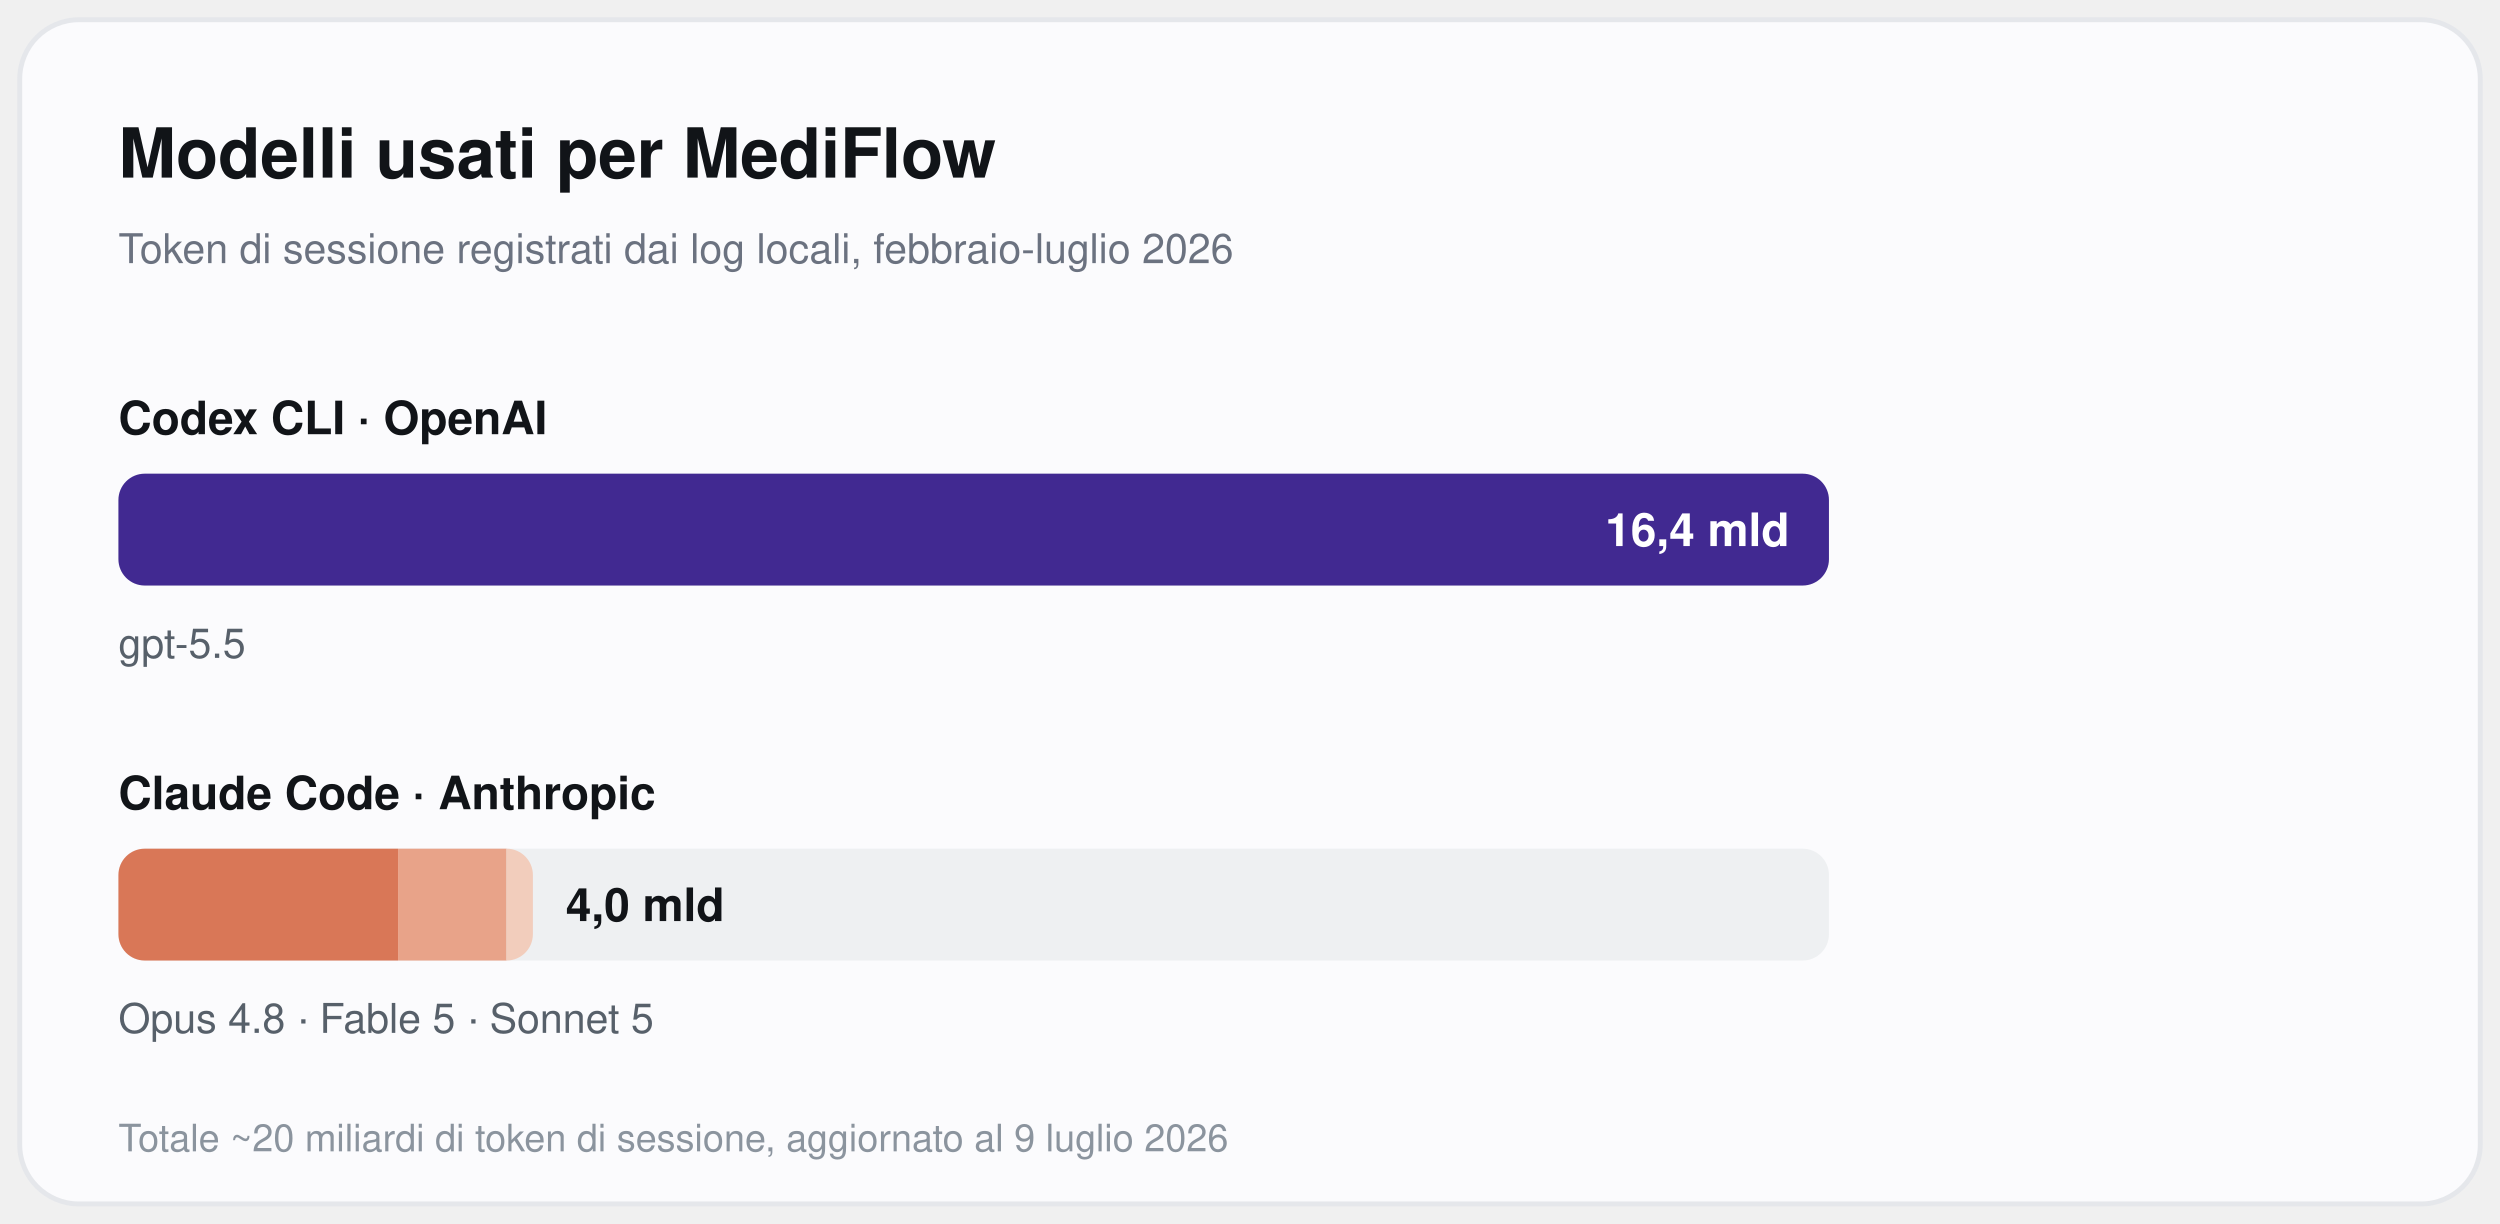
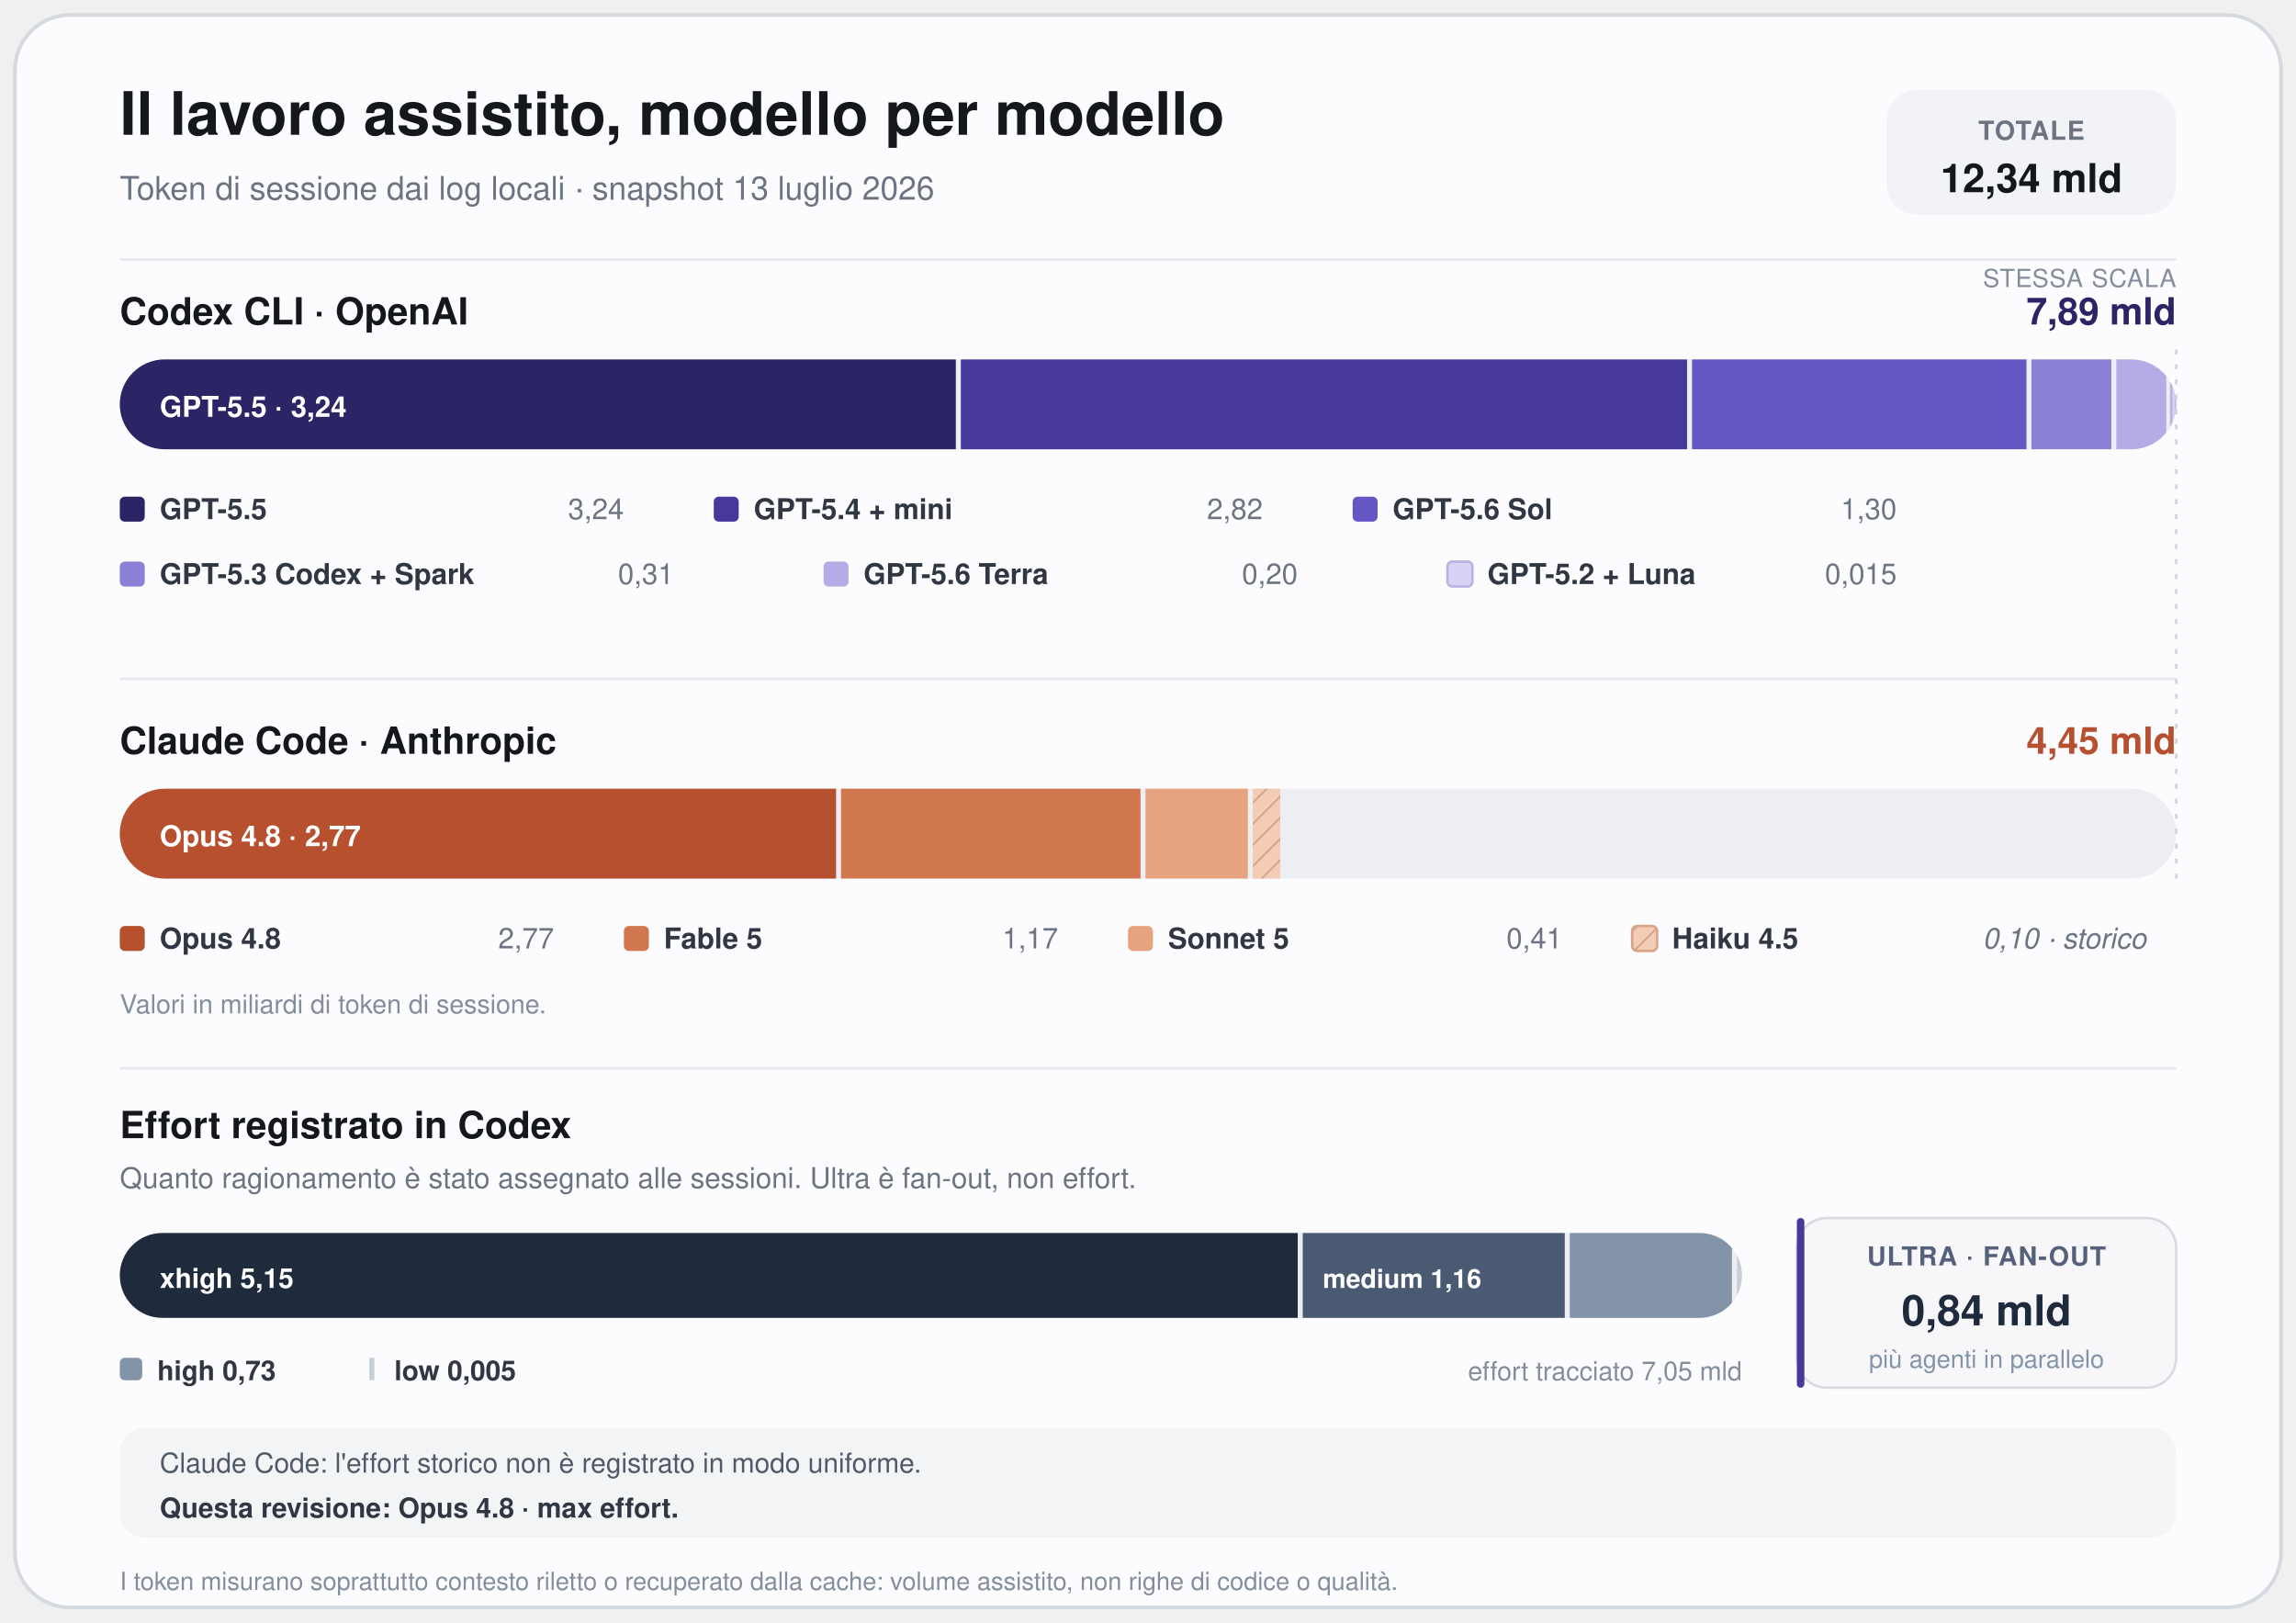
- <svg xmlns="http://www.w3.org/2000/svg" viewBox="0 0 760 372" width="760" height="372" role="img" aria-label="Modelli usati per MediFlow: Codex CLI (gpt-5.5) 16,4 miliardi di token, Claude Code (Opus 4.8, Fable 5, Sonnet 5) 4,0 miliardi">
+ <svg xmlns="http://www.w3.org/2000/svg" viewBox="0 0 920 650" width="920" height="650" role="img" aria-label="Uso dei modelli per MediFlow. Codex CLI: circa 7,89 miliardi di token, suddivisi tra GPT-5.5, GPT-5.4 e mini, GPT-5.6 Sol, GPT-5.3 Codex e Spark, GPT-5.6 Terra e modelli minori. Claude Code: circa 4,45 miliardi, suddivisi tra Opus 4.8, Fable 5, Sonnet 5 e Haiku 4.5 storico. Effort Codex: 5,15 miliardi xhigh, 1,16 medium, 0,73 high, 0,005 low; Ultra fan-out 0,84 miliardi. Questa revisione usa Opus 4.8 max.">
  <defs>
-     <clipPath id="claudeBar">
-       <rect x="36" y="258" width="126" height="34" rx="8" />
+     <clipPath id="codex-bar">
+       <rect x="48" y="144" width="824" height="36" rx="18" />
    </clipPath>
+     <clipPath id="claude-bar">
+       <rect x="48" y="316" width="824" height="36" rx="18" />
+     </clipPath>
+     <clipPath id="effort-bar">
+       <rect x="48" y="494" width="650" height="34" rx="17" />
+     </clipPath>
+     <pattern id="historical-hatch" width="6" height="6" patternUnits="userSpaceOnUse" patternTransform="rotate(45)">
+       <rect width="6" height="6" fill="#f2ccb4" />
+       <line x1="0" y1="0" x2="0" y2="6" stroke="#d8a58a" stroke-width="1.5" />
+     </pattern>
  </defs>
-   <rect x="6" y="6" width="748" height="360" rx="18" fill="#fbfbfd" stroke="#e5e7eb" stroke-width="1.5" />
-   <text x="36" y="54" font-family="-apple-system,Segoe UI,Helvetica,Arial,sans-serif" font-size="21" font-weight="700" fill="#111418">Modelli usati per MediFlow</text>
-   <text x="36" y="80" font-family="-apple-system,Segoe UI,Helvetica,Arial,sans-serif" font-size="12.5" fill="#6b7280">Token di sessione registrati dai log locali, febbraio-luglio 2026</text>
-   <text x="36" y="132" font-family="-apple-system,Segoe UI,Helvetica,Arial,sans-serif" font-size="14" font-weight="600" fill="#111418">Codex CLI · OpenAI</text>
-   <rect x="36" y="144" width="520" height="34" rx="8" fill="#eef0f2" />
-   <rect x="36" y="144" width="520" height="34" rx="8" fill="#412991" />
-   <text x="544" y="166" text-anchor="end" font-family="-apple-system,Segoe UI,Helvetica,Arial,sans-serif" font-size="14" font-weight="700" fill="#ffffff">16,4 mld</text>
-   <text x="36" y="200" font-family="-apple-system,Segoe UI,Helvetica,Arial,sans-serif" font-size="12.5" fill="#57606a">gpt-5.5</text>
-   <text x="36" y="246" font-family="-apple-system,Segoe UI,Helvetica,Arial,sans-serif" font-size="14" font-weight="600" fill="#111418">Claude Code · Anthropic</text>
-   <rect x="36" y="258" width="520" height="34" rx="8" fill="#eef0f2" />
-   <g clip-path="url(#claudeBar)">
-     <rect x="36" y="258" width="85" height="34" fill="#d97757" />
-     <rect x="121" y="258" width="33" height="34" fill="#e8a389" />
-     <rect x="154" y="258" width="8" height="34" fill="#f2cdbc" />
+   <rect x="6" y="6" width="908" height="638" rx="22" fill="#fcfcfe" stroke="#d5dae1" stroke-width="1.5" />
+   <text x="48" y="54" font-family="-apple-system,Segoe UI,Helvetica,Arial,sans-serif" font-size="24" font-weight="700" fill="#14181d">Il lavoro assistito, modello per modello</text>
+   <text x="48" y="80" font-family="-apple-system,Segoe UI,Helvetica,Arial,sans-serif" font-size="13" fill="#6b7480">Token di sessione dai log locali · snapshot 13 luglio 2026</text>
+   <rect x="756" y="36" width="116" height="50" rx="12" fill="#f2f3f6" />
+   <text x="814" y="56" text-anchor="middle" font-family="-apple-system,Segoe UI,Helvetica,Arial,sans-serif" font-size="10.5" font-weight="700" letter-spacing="0.4" fill="#6b7480">TOTALE</text>
+   <text x="814" y="77" text-anchor="middle" font-family="-apple-system,Segoe UI,Helvetica,Arial,sans-serif" font-size="16" font-weight="700" fill="#14181d">12,34 mld</text>
+   <line x1="48" y1="104" x2="872" y2="104" stroke="#e6e9ee" stroke-width="1" />
+   <text x="48" y="130" font-family="-apple-system,Segoe UI,Helvetica,Arial,sans-serif" font-size="15" font-weight="700" fill="#14181d">Codex CLI · OpenAI</text>
+   <text x="872" y="130" text-anchor="end" font-family="-apple-system,Segoe UI,Helvetica,Arial,sans-serif" font-size="15" font-weight="700" fill="#2b2465">7,89 mld</text>
+   <text x="872" y="115" text-anchor="end" font-family="-apple-system,Segoe UI,Helvetica,Arial,sans-serif" font-size="10" letter-spacing="0.35" fill="#838d9b">STESSA SCALA</text>
+   <rect x="48" y="144" width="824" height="36" rx="18" fill="#eceef2" />
+   <g clip-path="url(#codex-bar)">
+     <rect x="48" y="144" width="335" height="36" fill="#2b2465" />
+     <rect x="385" y="144" width="291" height="36" fill="#46399b" />
+     <rect x="678" y="144" width="134" height="36" fill="#6357c4" />
+     <rect x="814" y="144" width="32" height="36" fill="#8a80d6" />
+     <rect x="848" y="144" width="20" height="36" fill="#b3ace6" />
+     <rect x="870" y="144" width="2" height="36" fill="#d7d3f2" stroke="#b9b3e0" stroke-width="1" />
  </g>
-   <text x="172" y="280" font-family="-apple-system,Segoe UI,Helvetica,Arial,sans-serif" font-size="14" font-weight="700" fill="#111418">4,0 mld</text>
-   <text x="36" y="314" font-family="-apple-system,Segoe UI,Helvetica,Arial,sans-serif" font-size="12.5" fill="#57606a">Opus 4.8 · Fable 5 · Sonnet 5</text>
-   <text x="36" y="350" font-family="-apple-system,Segoe UI,Helvetica,Arial,sans-serif" font-size="11.5" fill="#8b949e">Totale ~20 miliardi di token di sessione, aggiornato al 9 luglio 2026</text>
+   <text x="64" y="167" font-family="-apple-system,Segoe UI,Helvetica,Arial,sans-serif" font-size="11.5" font-weight="600" fill="#ffffff">GPT-5.5 · 3,24</text>
+   <rect x="48" y="199" width="10" height="10" rx="2" fill="#2b2465" />
+   <text x="64" y="208" font-family="-apple-system,Segoe UI,Helvetica,Arial,sans-serif" font-size="11.5" font-weight="600" fill="#303742">GPT-5.5</text>
+   <text x="250" y="208" text-anchor="end" font-family="-apple-system,Segoe UI,Helvetica,Arial,sans-serif" font-size="11.5" fill="#6b7480">3,24</text>
+   <rect x="286" y="199" width="10" height="10" rx="2" fill="#46399b" />
+   <text x="302" y="208" font-family="-apple-system,Segoe UI,Helvetica,Arial,sans-serif" font-size="11.5" font-weight="600" fill="#303742">GPT-5.4 + mini</text>
+   <text x="506" y="208" text-anchor="end" font-family="-apple-system,Segoe UI,Helvetica,Arial,sans-serif" font-size="11.5" fill="#6b7480">2,82</text>
+   <rect x="542" y="199" width="10" height="10" rx="2" fill="#6357c4" />
+   <text x="558" y="208" font-family="-apple-system,Segoe UI,Helvetica,Arial,sans-serif" font-size="11.5" font-weight="600" fill="#303742">GPT-5.6 Sol</text>
+   <text x="760" y="208" text-anchor="end" font-family="-apple-system,Segoe UI,Helvetica,Arial,sans-serif" font-size="11.5" fill="#6b7480">1,30</text>
+   <rect x="48" y="225" width="10" height="10" rx="2" fill="#8a80d6" />
+   <text x="64" y="234" font-family="-apple-system,Segoe UI,Helvetica,Arial,sans-serif" font-size="11.5" font-weight="600" fill="#303742">GPT-5.3 Codex + Spark</text>
+   <text x="270" y="234" text-anchor="end" font-family="-apple-system,Segoe UI,Helvetica,Arial,sans-serif" font-size="11.5" fill="#6b7480">0,31</text>
+   <rect x="330" y="225" width="10" height="10" rx="2" fill="#b3ace6" />
+   <text x="346" y="234" font-family="-apple-system,Segoe UI,Helvetica,Arial,sans-serif" font-size="11.5" font-weight="600" fill="#303742">GPT-5.6 Terra</text>
+   <text x="520" y="234" text-anchor="end" font-family="-apple-system,Segoe UI,Helvetica,Arial,sans-serif" font-size="11.5" fill="#6b7480">0,20</text>
+   <rect x="580" y="225" width="10" height="10" rx="2" fill="#d7d3f2" stroke="#b9b3e0" stroke-width="1" />
+   <text x="596" y="234" font-family="-apple-system,Segoe UI,Helvetica,Arial,sans-serif" font-size="11.5" font-weight="600" fill="#303742">GPT-5.2 + Luna</text>
+   <text x="760" y="234" text-anchor="end" font-family="-apple-system,Segoe UI,Helvetica,Arial,sans-serif" font-size="11.5" fill="#6b7480">0,015</text>
+   <line x1="48" y1="272" x2="872" y2="272" stroke="#e6e9ee" stroke-width="1" />
+   <text x="48" y="302" font-family="-apple-system,Segoe UI,Helvetica,Arial,sans-serif" font-size="15" font-weight="700" fill="#14181d">Claude Code · Anthropic</text>
+   <text x="872" y="302" text-anchor="end" font-family="-apple-system,Segoe UI,Helvetica,Arial,sans-serif" font-size="15" font-weight="700" fill="#b6502f">4,45 mld</text>
+   <rect x="48" y="316" width="824" height="36" rx="18" fill="#eceef2" />
+   <g clip-path="url(#claude-bar)">
+     <rect x="48" y="316" width="287" height="36" fill="#b6502f" />
+     <rect x="337" y="316" width="120" height="36" fill="#d1774f" />
+     <rect x="459" y="316" width="41" height="36" fill="#e5a37f" />
+     <rect x="502" y="316" width="11" height="36" fill="url(#historical-hatch)" />
+   </g>
+   <line x1="872" y1="140" x2="872" y2="356" stroke="#cfd5dd" stroke-width="1" stroke-dasharray="2 4" />
+   <text x="64" y="339" font-family="-apple-system,Segoe UI,Helvetica,Arial,sans-serif" font-size="11.5" font-weight="600" fill="#ffffff">Opus 4.8 · 2,77</text>
+   <rect x="48" y="371" width="10" height="10" rx="2" fill="#b6502f" />
+   <text x="64" y="380" font-family="-apple-system,Segoe UI,Helvetica,Arial,sans-serif" font-size="11.5" font-weight="600" fill="#303742">Opus 4.8</text>
+   <text x="222" y="380" text-anchor="end" font-family="-apple-system,Segoe UI,Helvetica,Arial,sans-serif" font-size="11.5" fill="#6b7480">2,77</text>
+   <rect x="250" y="371" width="10" height="10" rx="2" fill="#d1774f" />
+   <text x="266" y="380" font-family="-apple-system,Segoe UI,Helvetica,Arial,sans-serif" font-size="11.5" font-weight="600" fill="#303742">Fable 5</text>
+   <text x="424" y="380" text-anchor="end" font-family="-apple-system,Segoe UI,Helvetica,Arial,sans-serif" font-size="11.5" fill="#6b7480">1,17</text>
+   <rect x="452" y="371" width="10" height="10" rx="2" fill="#e5a37f" />
+   <text x="468" y="380" font-family="-apple-system,Segoe UI,Helvetica,Arial,sans-serif" font-size="11.5" font-weight="600" fill="#303742">Sonnet 5</text>
+   <text x="626" y="380" text-anchor="end" font-family="-apple-system,Segoe UI,Helvetica,Arial,sans-serif" font-size="11.5" fill="#6b7480">0,41</text>
+   <rect x="654" y="371" width="10" height="10" rx="2" fill="url(#historical-hatch)" stroke="#d8a58a" stroke-width="1" />
+   <text x="670" y="380" font-family="-apple-system,Segoe UI,Helvetica,Arial,sans-serif" font-size="11.5" font-weight="600" fill="#303742">Haiku 4.5</text>
+   <text x="860" y="380" text-anchor="end" font-family="-apple-system,Segoe UI,Helvetica,Arial,sans-serif" font-size="11.5" font-style="italic" fill="#6b7480">0,10 · storico</text>
+   <text x="48" y="406" font-family="-apple-system,Segoe UI,Helvetica,Arial,sans-serif" font-size="10.5" fill="#838d9b">Valori in miliardi di token di sessione.</text>
+   <line x1="48" y1="428" x2="872" y2="428" stroke="#e6e9ee" stroke-width="1" />
+   <text x="48" y="456" font-family="-apple-system,Segoe UI,Helvetica,Arial,sans-serif" font-size="15" font-weight="700" fill="#14181d">Effort registrato in Codex</text>
+   <text x="48" y="476" font-family="-apple-system,Segoe UI,Helvetica,Arial,sans-serif" font-size="11.5" fill="#6b7480">Quanto ragionamento è stato assegnato alle sessioni. Ultra è fan-out, non effort.</text>
+   <rect x="48" y="494" width="650" height="34" rx="17" fill="#eceef2" />
+   <g clip-path="url(#effort-bar)">
+     <rect x="48" y="494" width="472" height="34" fill="#1f2a3d" />
+     <rect x="522" y="494" width="105" height="34" fill="#4a5a72" />
+     <rect x="629" y="494" width="65" height="34" fill="#8494a8" />
+     <rect x="696" y="494" width="2" height="34" fill="#c6ced8" />
+   </g>
+   <text x="64" y="516" font-family="-apple-system,Segoe UI,Helvetica,Arial,sans-serif" font-size="11" font-weight="600" fill="#ffffff">xhigh 5,15</text>
+   <text x="530" y="516" font-family="-apple-system,Segoe UI,Helvetica,Arial,sans-serif" font-size="10.5" font-weight="600" fill="#ffffff">medium 1,16</text>
+   <rect x="48" y="544" width="9" height="9" rx="2" fill="#8494a8" />
+   <text x="63" y="553" font-family="-apple-system,Segoe UI,Helvetica,Arial,sans-serif" font-size="11" font-weight="600" fill="#303742">high 0,73</text>
+   <rect x="148" y="544" width="2" height="9" fill="#c6ced8" />
+   <text x="158" y="553" font-family="-apple-system,Segoe UI,Helvetica,Arial,sans-serif" font-size="11" font-weight="600" fill="#303742">low 0,005</text>
+   <text x="698" y="553" text-anchor="end" font-family="-apple-system,Segoe UI,Helvetica,Arial,sans-serif" font-size="10.5" fill="#838d9b">effort tracciato 7,05 mld</text>
+   <rect x="720" y="488" width="152" height="68" rx="12" fill="#f7f7fa" stroke="#d8dbe0" stroke-width="1" />
+   <rect x="720" y="488" width="3" height="68" rx="1.5" fill="#46399b" />
+   <text x="796" y="507" text-anchor="middle" font-family="-apple-system,Segoe UI,Helvetica,Arial,sans-serif" font-size="10.5" font-weight="700" letter-spacing="0.4" fill="#55607a">ULTRA · FAN-OUT</text>
+   <text x="796" y="531" text-anchor="middle" font-family="-apple-system,Segoe UI,Helvetica,Arial,sans-serif" font-size="17" font-weight="700" fill="#1f2a3d">0,84 mld</text>
+   <text x="796" y="548" text-anchor="middle" font-family="-apple-system,Segoe UI,Helvetica,Arial,sans-serif" font-size="10" fill="#8494a8">più agenti in parallelo</text>
+   <rect x="48" y="572" width="824" height="44" rx="10" fill="#f3f4f6" />
+   <text x="64" y="590" font-family="-apple-system,Segoe UI,Helvetica,Arial,sans-serif" font-size="11" fill="#4f5967">Claude Code: l'effort storico non è registrato in modo uniforme.</text>
+   <text x="64" y="608" font-family="-apple-system,Segoe UI,Helvetica,Arial,sans-serif" font-size="11" font-weight="700" fill="#303742">Questa revisione: Opus 4.8 · max effort.</text>
+   <text x="48" y="637" font-family="-apple-system,Segoe UI,Helvetica,Arial,sans-serif" font-size="10" fill="#838d9b">I token misurano soprattutto contesto riletto o recuperato dalla cache: volume assistito, non righe di codice o qualità.</text>
</svg>
